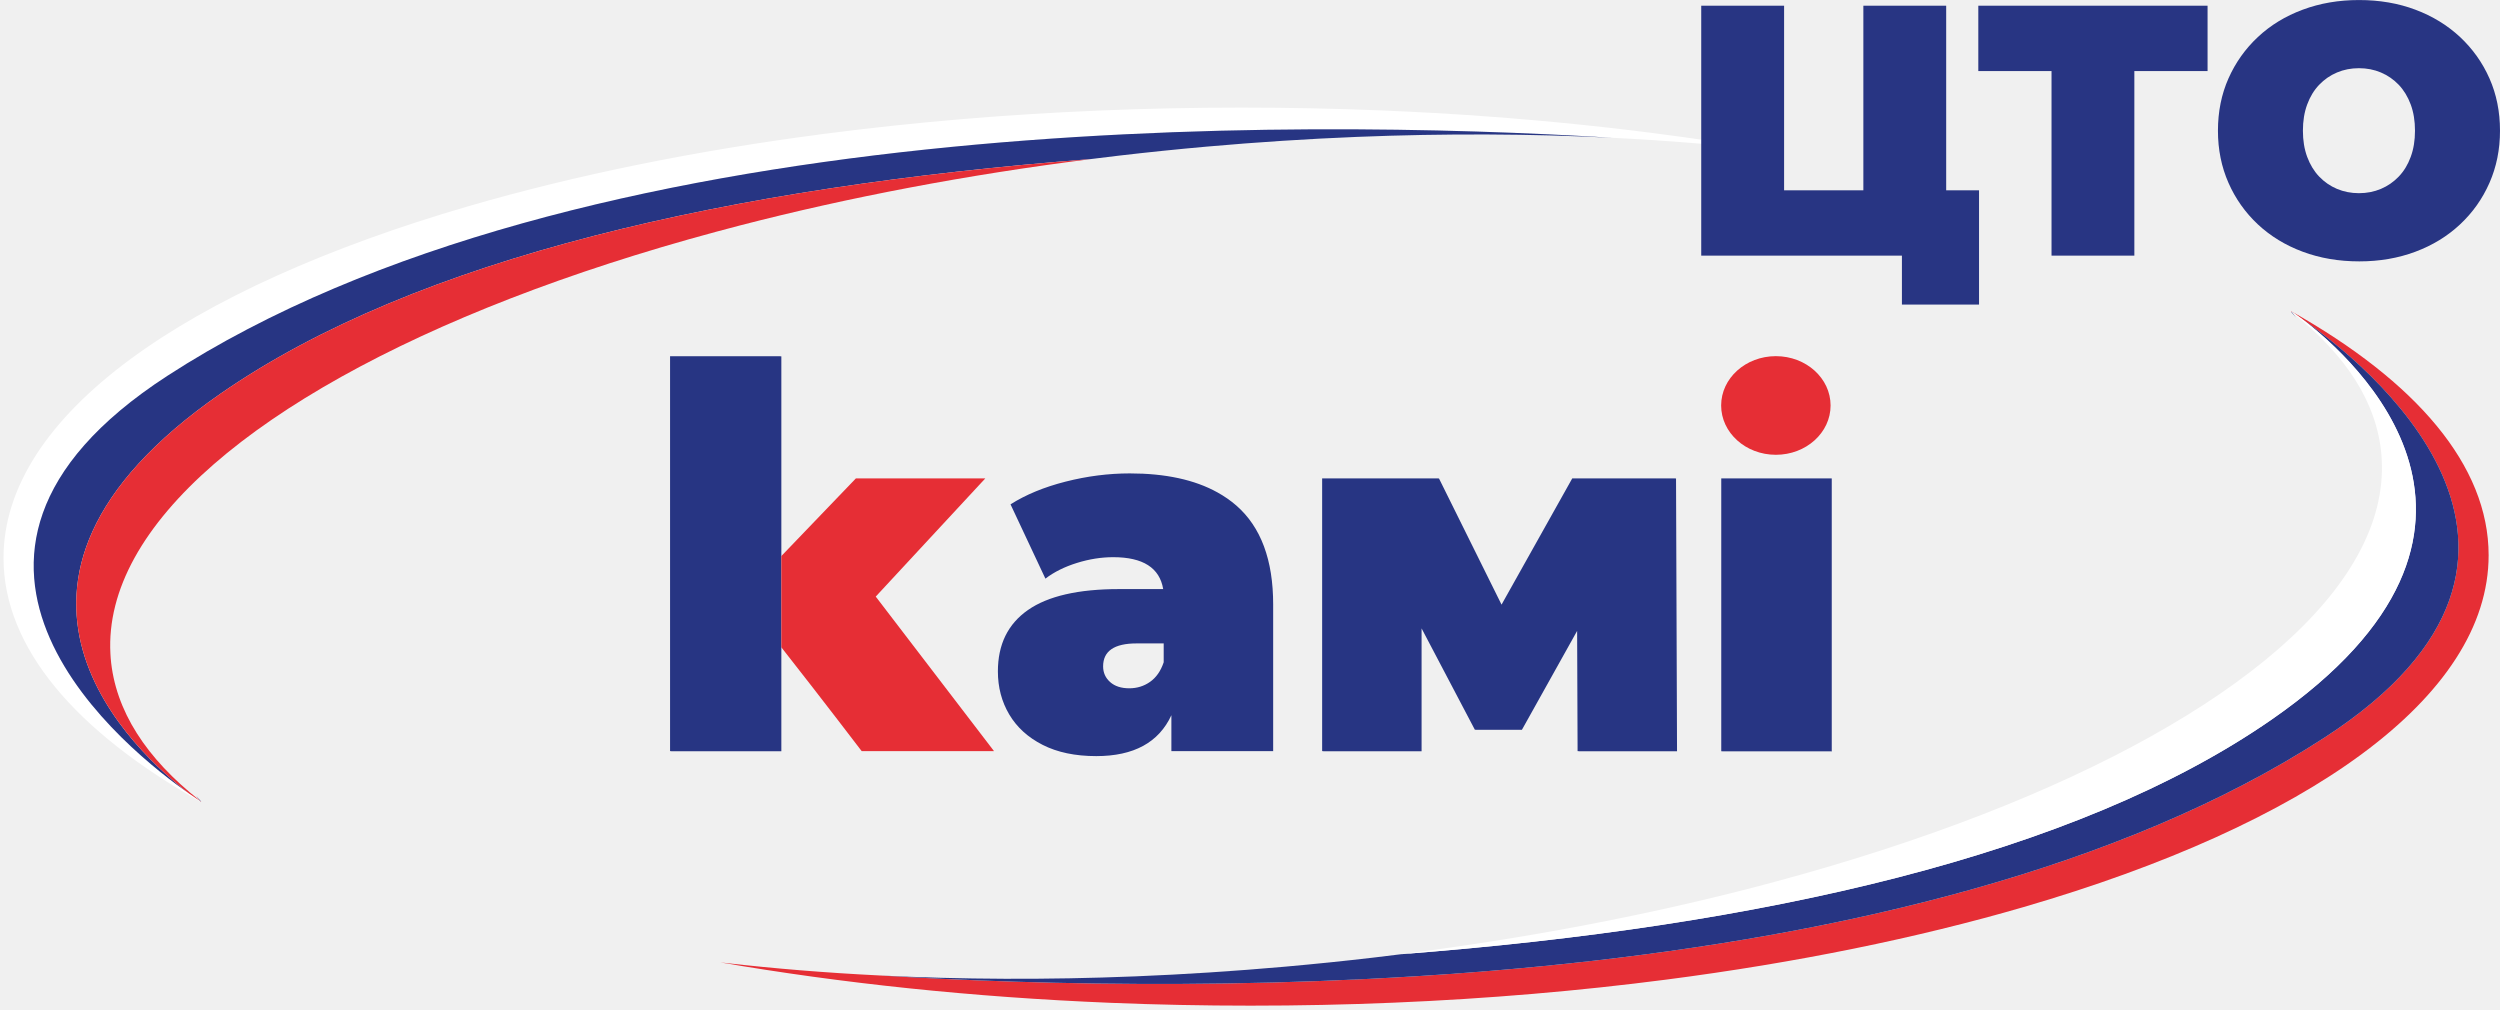
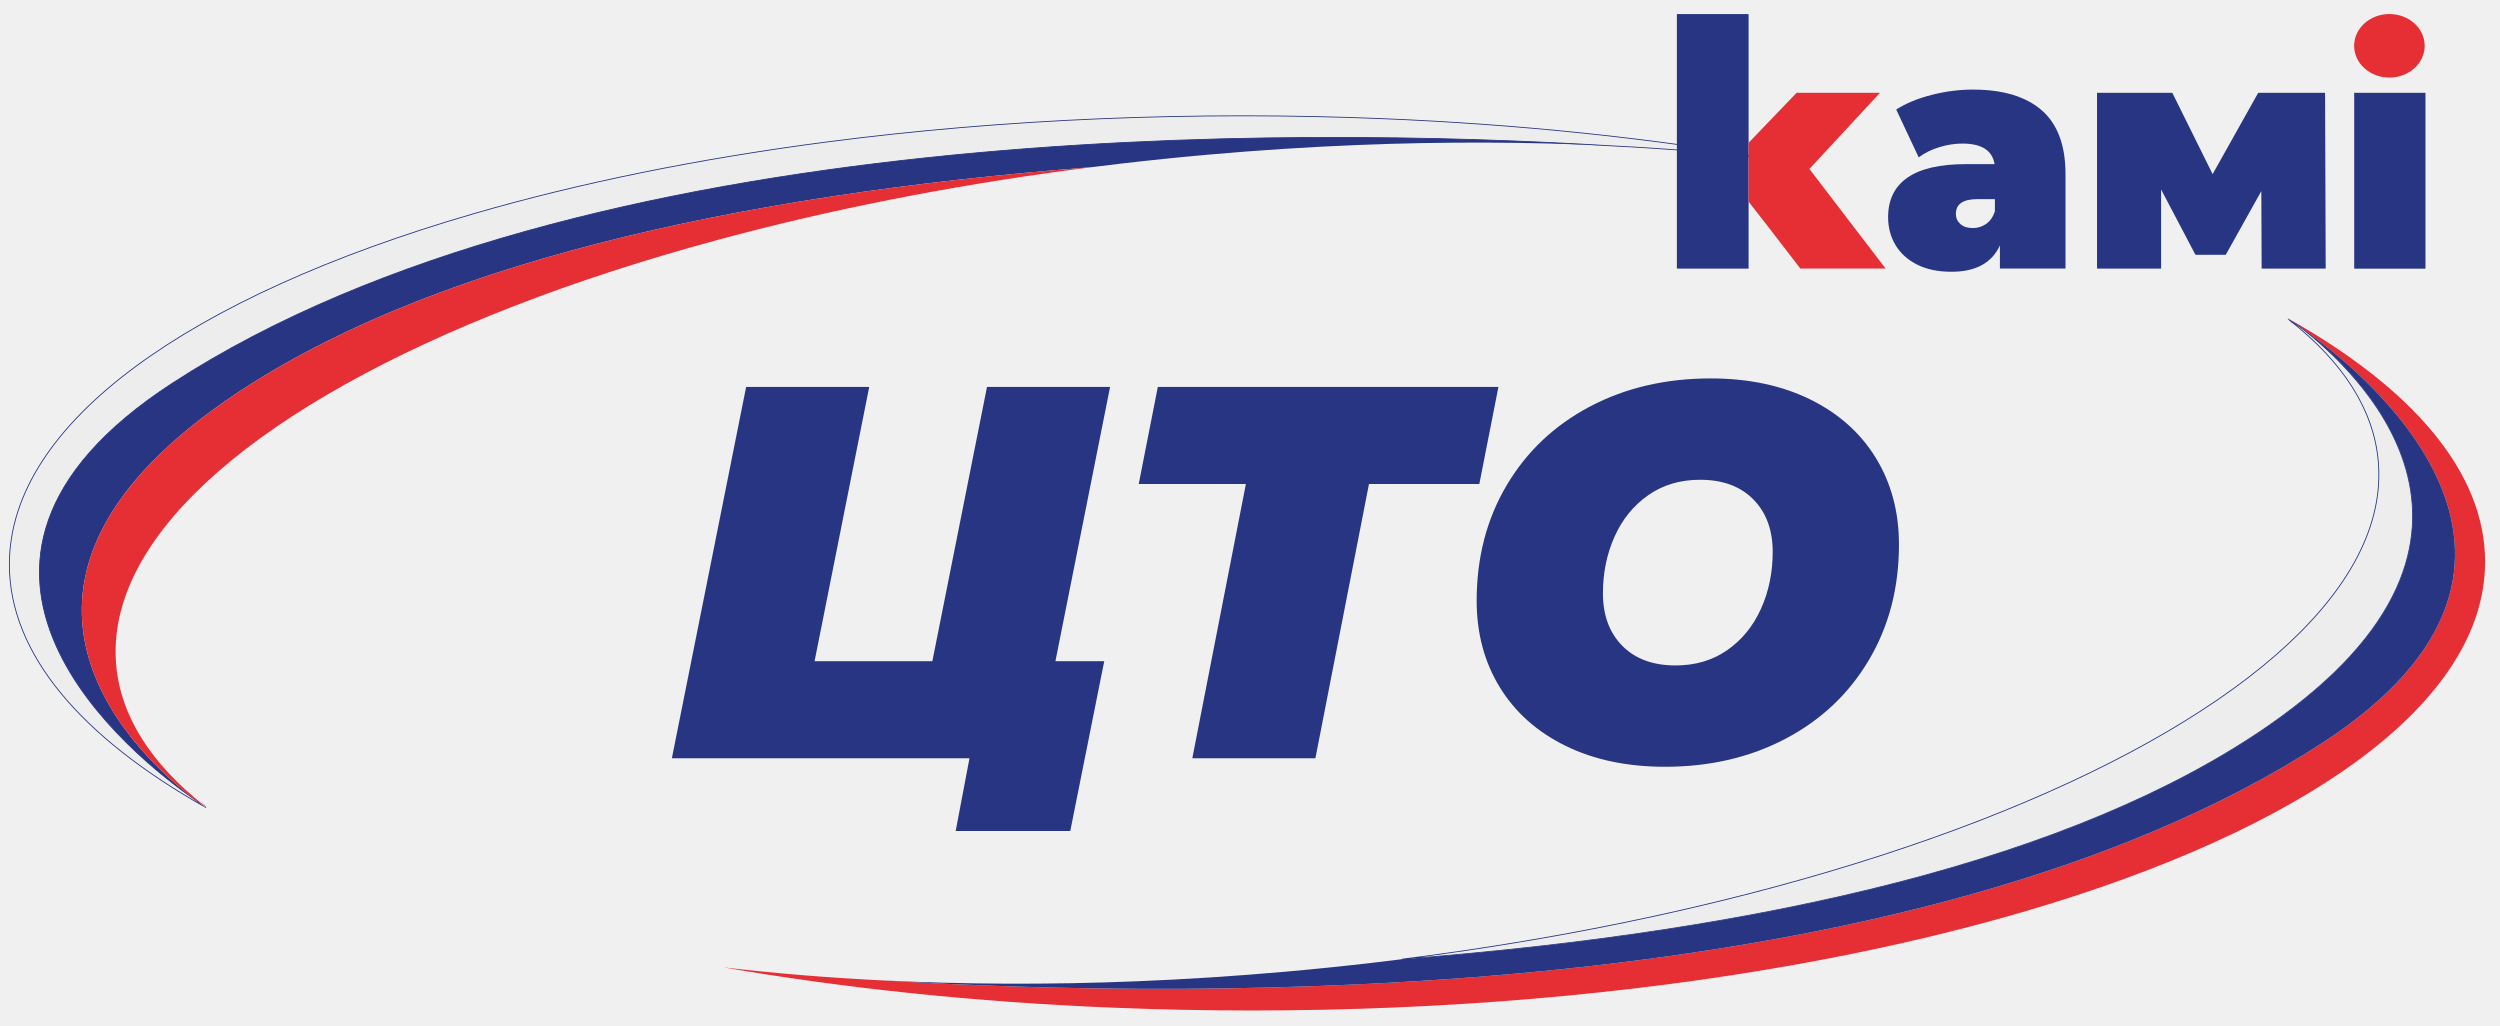
- <svg xmlns="http://www.w3.org/2000/svg" version="1.1" id="Слой_1" x="0px" y="0px" viewBox="0 0 652.88 263.65" style="enable-background:new 0 0 652.88 263.65;" xml:space="preserve">
+ <svg xmlns="http://www.w3.org/2000/svg" version="1.1" id="Слой_1" x="0px" y="0px" viewBox="0 0 2904.89 1191.11" style="enable-background:new 0 0 2904.89 1191.11;" xml:space="preserve">
  <style type="text/css">
- 	.st0{fill:#273583;}
- 	.st1{fill:#E62E35;}
- 	.st2{fill:none;}
- 	.st3{fill:#FFFFFF;}
- 	.st4{fill:#283583;}
+ 	.st0{fill:#283583;}
+ 	.st1{fill:none;}
+ 	.st2{fill:#E62E35;}
+ 	.st3{fill:#EDEDED;stroke:#273583;stroke-miterlimit:10;}
+ 	.st4{fill:#FFFFFF;}
+ 	.st5{fill:#273583;}
</style>
  <g>
-     <path class="st0" d="M478.43,196.21v-71.25h-0.12c0,23.75,0,47.5,0,71.25H478.43z" />
-     <path class="st0" d="M478.16,124.94h-28.65v71.25h0.27v0.03h28.53c0-23.75,0-47.5,0-71.25h-0.14V124.94z" />
-     <polygon class="st0" points="204.05,196.19 204.05,169.05 204.05,145.2 204.05,93.06 203.79,93.06 203.79,93.03 174.99,93.03    174.99,196.16 175.03,196.16 175.26,196.16 175.26,196.16 175.26,196.19  " />
    <g>
-       <polygon class="st0" points="437.96,196.19 437.7,124.96 437.44,124.96 437.44,124.93 410.6,124.93 392.13,157.9 375.8,124.96     375.55,124.96 375.54,124.93 345.28,124.93 345.28,196.16 345.55,196.16 345.55,196.19 371.25,196.19 371.25,164.11     385.16,190.57 385.41,190.57 385.42,190.59 397.45,190.59 411.87,164.76 411.99,196.16 412.26,196.16 412.26,196.19   " />
-       <path class="st0" d="M322.88,132.03c-1.49-1.3-3.14-2.44-4.94-3.44c-5.95-3.3-13.58-4.96-22.9-4.96c-5.57,0-11.16,0.72-16.77,2.15    c-5.61,1.43-10.4,3.41-14.37,5.93l9.11,19.4c2.28-1.74,5.02-3.1,8.23-4.1c3.21-1,6.37-1.5,9.49-1.5c7.76,0,12.11,2.78,13.04,8.33    h-11.52c-10.63,0-18.57,1.82-23.8,5.47c-5.23,3.65-7.85,8.98-7.85,16.02c0,4.17,0.99,7.92,2.97,11.26    c1.98,3.34,4.89,5.99,8.73,7.94c3.84,1.95,8.5,2.93,13.99,2.93c9.79,0,16.33-3.56,19.62-10.68v9.38h12.02h14.56v-38.28    C332.5,146.25,329.29,137.63,322.88,132.03z M303.89,172.98c-0.76,2.26-1.94,3.95-3.54,5.08c-1.6,1.13-3.42,1.69-5.44,1.69    c-2.11,0-3.78-0.54-5-1.63c-1.22-1.09-1.83-2.45-1.83-4.1c0-3.99,2.91-5.99,8.73-5.99h7.09V172.98z" />
-     </g>
-     <path class="st1" d="M449.48,105.89c0,7.11,6.4,12.88,14.29,12.88c7.9,0,14.29-5.77,14.29-12.88c0-7.11-6.4-12.88-14.29-12.88   C455.88,93.01,449.48,98.78,449.48,105.89z" />
-     <path class="st1" d="M212.18,179.46c4.33,5.59,8.62,11.15,12.85,16.7h34.56L228.7,155.8l28.61-30.86h-33.8l-19.46,20.27v23.84   C206.76,172.5,209.47,175.97,212.18,179.46z" />
-     <g>
-       <path class="st2" d="M421.2,35.99c21.47,1.31,35.94,2.8,40.2,3.26C448.53,37.78,435.09,36.68,421.2,35.99z" />
-       <path class="st1" d="M52.44,209.43c0.03-0.03,0.06-0.07,0.09-0.1c0,0-0.11-0.07-0.32-0.2C52.29,209.24,52.36,209.33,52.44,209.43z    " />
-       <path class="st3" d="M43.71,98.16C150.99,28.53,338.3,30.93,421.2,35.99c13.89,0.69,27.32,1.79,40.2,3.26    c0.86,0.09,1.31,0.15,1.31,0.15c-31.5-5.44-65.81-9.08-101.91-10.56c-12-0.49-24.2-0.74-36.56-0.74c-12.65,0-25.13,0.26-37.4,0.78    c-24.67,1.03-48.48,3.08-71.14,6.02c-34.11,4.42-65.58,10.87-93.32,18.94C48.35,75.39,0.92,108.54,0.92,145.72    c0,23.48,18.93,45.35,51.52,63.71c0,0-1.14-0.74-2.98-2.15C34.14,196.64-30.37,146.23,43.71,98.16z" />
-       <path class="st3" d="M49.46,207.29c1.84,1.4,2.98,2.15,2.98,2.15c-0.08-0.1-0.15-0.2-0.22-0.3    C51.75,208.84,50.79,208.21,49.46,207.29z" />
-       <path class="st0" d="M52.12,209.01c0.14,0.11,0.27,0.22,0.41,0.32c-0.45-0.51-0.88-1.02-1.32-1.53    C51.51,208.21,51.81,208.61,52.12,209.01z" />
-       <path class="st0" d="M57.6,102.8c51.14-35.46,133.11-54,227.28-61.26c2.42-0.31,4.85-0.6,7.29-0.89    c7.61-0.89,15.3-1.68,23.08-2.37c13.23-1.17,26.27-2.01,39.09-2.53c23.16-0.94,45.55-0.82,66.86,0.24    c-82.91-5.06-270.21-7.46-377.5,62.17c-74.08,48.08-9.56,98.48,5.75,109.13C36.15,197.16-14.14,152.55,57.6,102.8z" />
-       <path class="st0" d="M462.72,39.4c0,0-0.45-0.05-1.31-0.15C461.84,39.31,462.28,39.35,462.72,39.4z" />
-       <path class="st0" d="M52.21,209.14c0.2,0.13,0.32,0.2,0.32,0.2c-0.14-0.11-0.27-0.22-0.41-0.32    C52.15,209.05,52.18,209.09,52.21,209.14z" />
-       <path class="st1" d="M57.6,102.8c-71.74,49.75-21.45,94.36-8.14,104.49c1.33,0.93,2.29,1.55,2.76,1.85    c-0.03-0.04-0.06-0.08-0.09-0.12c-13.89-10.92-22.07-23.41-23.22-37.13c-0.03-0.36-0.05-0.73-0.07-1.09    c-1.89-33.68,38.92-67.43,104.48-92.86c16.4-6.36,34.35-12.19,53.57-17.38c2.13-0.57,4.27-1.14,6.42-1.7    c28.22-7.3,59.03-13.2,91.58-17.31C190.71,48.8,108.74,67.34,57.6,102.8z" />
+       <path class="st0" d="M1226.36,768.29h56.71l-39.45,197.26h-133.16l16.03-84.45H780.67l86.31-431.52h143.02l-63.5,318.71h136.85    l63.5-318.71h143.02L1226.36,768.29z" />
+       <path class="st0" d="M1718.91,562.39h-128.22l-62.26,318.71h-143.02l62.26-318.71h-124.52l22.19-112.81h395.76L1718.91,562.39z" />
+       <path class="st0" d="M1819.08,866.61c-33.08-16.23-58.56-38.93-76.44-68.12c-17.87-29.17-26.82-62.67-26.82-100.48    c0-50.13,11.61-94.83,34.83-134.08c23.21-39.24,55.48-69.76,96.78-91.55c41.3-21.78,88.04-32.67,140.24-32.67    c43.97,0,82.5,8.12,115.58,24.35c33.08,16.24,58.56,38.94,76.44,68.12c17.87,29.19,26.82,62.68,26.82,100.48    c0,50.14-11.62,94.84-34.83,134.08c-23.22,39.25-55.48,69.76-96.78,91.54c-41.3,21.79-88.06,32.67-140.24,32.67    C1890.69,890.96,1852.16,882.84,1819.08,866.61z M2007.1,755.34c17.05-11.91,30.1-27.94,39.14-48.08    c9.03-20.13,13.56-42.12,13.56-65.96c0-25.48-7.51-45.82-22.5-61.03c-15.01-15.2-35.66-22.81-61.96-22.81    c-23.02,0-43.05,5.96-60.1,17.88c-17.06,11.92-30.11,27.95-39.14,48.08c-9.05,20.14-13.56,42.13-13.56,65.96    c0,25.49,7.49,45.83,22.5,61.03c15,15.21,35.65,22.81,61.96,22.81C1970.01,773.22,1990.04,767.27,2007.1,755.34z" />
    </g>
    <g>
-       <path class="st2" d="M229.62,254.74c-21.47-1.31-35.94-2.8-40.2-3.26C202.3,252.95,215.73,254.05,229.62,254.74z" />
-       <path class="st1" d="M598.39,81.3c-0.03,0.03-0.06,0.07-0.09,0.1c0,0,0.11,0.07,0.32,0.2C598.54,81.49,598.46,81.4,598.39,81.3z" />
-       <path class="st1" d="M607.12,192.57c-107.29,69.62-294.59,67.23-377.5,62.17c-13.89-0.69-27.32-1.79-40.2-3.26    c-0.86-0.09-1.31-0.15-1.31-0.15c31.5,5.44,65.81,9.08,101.91,10.56c12,0.49,24.2,0.74,36.56,0.74c12.65,0,25.13-0.26,37.4-0.78    c24.67-1.03,48.48-3.08,71.14-6.02c34.11-4.42,65.58-10.87,93.32-18.94c74.04-21.55,121.47-54.7,121.47-91.88    c0-23.48-18.93-45.35-51.52-63.71c0,0,1.14,0.74,2.98,2.15C616.68,94.09,681.2,144.5,607.12,192.57z" />
-       <path class="st3" d="M601.37,83.44c-1.84-1.4-2.98-2.15-2.98-2.15c0.08,0.1,0.15,0.2,0.22,0.3    C599.08,81.89,600.03,82.51,601.37,83.44z" />
-       <path class="st0" d="M598.71,81.72c-0.14-0.11-0.27-0.22-0.41-0.32c0.45,0.51,0.88,1.02,1.32,1.53    C599.32,82.52,599.01,82.12,598.71,81.72z" />
-       <path class="st0" d="M593.23,187.93c-51.14,35.46-133.11,54-227.28,61.26c-2.42,0.31-4.85,0.6-7.29,0.89    c-7.61,0.89-15.3,1.68-23.08,2.37c-13.23,1.17-26.27,2.01-39.09,2.53c-23.16,0.94-45.54,0.82-66.86-0.24    c82.91,5.06,270.21,7.46,377.5-62.17c74.08-48.07,9.56-98.48-5.75-109.13C614.67,93.57,664.96,138.18,593.23,187.93z" />
-       <path class="st0" d="M188.11,251.33c0,0,0.45,0.05,1.31,0.15C188.99,251.42,188.54,251.38,188.11,251.33z" />
-       <path class="st0" d="M598.61,81.59c-0.2-0.13-0.32-0.2-0.32-0.2c0.14,0.11,0.27,0.22,0.41,0.32    C598.67,81.68,598.64,81.63,598.61,81.59z" />
-       <path class="st3" d="M601.37,83.44c-1.33-0.93-2.29-1.55-2.76-1.85c0.03,0.04,0.06,0.08,0.09,0.12    c13.89,10.92,22.07,23.41,23.22,37.13c0.03,0.36,0.05,0.73,0.07,1.09c1.89,33.68-38.92,67.43-104.48,92.86    c-16.4,6.36-34.35,12.19-53.57,17.38c-2.13,0.57-4.27,1.14-6.42,1.7c-28.22,7.3-59.03,13.2-91.58,17.31    c94.18-7.26,176.15-25.8,227.28-61.26C664.96,138.18,614.67,93.57,601.37,83.44z" />
+       <path class="st1" d="M1873.81,169.54c95.15,5.81,159.29,12.41,178.2,14.47C1994.93,177.45,1935.39,172.6,1873.81,169.54z" />
+       <path class="st2" d="M239.24,938.33c0.13-0.15,0.27-0.29,0.4-0.43c0,0-0.49-0.31-1.4-0.88    C238.58,937.46,238.9,937.89,239.24,938.33z" />
+       <path class="st3" d="M200.54,445.1c475.55-308.61,1305.79-298,1673.27-275.56c61.58,3.07,121.12,7.92,178.2,14.47    c3.83,0.42,5.83,0.65,5.83,0.65c-139.64-24.11-291.7-40.25-451.73-46.8c-53.19-2.18-107.25-3.3-162.04-3.3    c-56.08,0-111.4,1.17-165.8,3.45c-109.33,4.58-214.9,13.65-315.32,26.67c-151.2,19.6-290.71,48.16-413.64,83.95    C221.11,344.17,10.89,491.11,10.89,655.92c0,104.09,83.9,201.04,228.35,282.42c0,0-5.04-3.29-13.21-9.51    C158.15,881.63-127.83,658.2,200.54,445.1z" />
+       <path class="st4" d="M226.03,928.82c8.17,6.22,13.21,9.51,13.21,9.51c-0.34-0.44-0.66-0.88-0.99-1.32    C236.19,935.7,231.94,932.93,226.03,928.82z" />
+       <path class="st5" d="M237.83,936.47c0.6,0.48,1.2,0.96,1.81,1.43c-1.98-2.27-3.91-4.52-5.84-6.78    C235.13,932.9,236.48,934.68,237.83,936.47z" />
+       <path class="st5" d="M262.12,465.68c226.67-157.19,590.01-239.37,1007.45-271.55c10.74-1.35,21.51-2.68,32.33-3.94    c33.72-3.95,67.83-7.46,102.29-10.51c58.62-5.19,116.46-8.9,173.26-11.19c102.64-4.15,201.88-3.64,296.35,1.06    C1506.33,147.1,676.09,136.49,200.54,445.1c-328.36,213.1-42.38,436.53,25.49,483.72C167.05,883.94-55.85,686.19,262.12,465.68z" />
+       <path class="st5" d="M2057.84,184.66c0,0-2-0.23-5.83-0.65C2053.95,184.23,2055.91,184.43,2057.84,184.66z" />
+       <path class="st5" d="M238.25,937.02c0.9,0.58,1.4,0.88,1.4,0.88c-0.61-0.47-1.2-0.95-1.81-1.43    C237.97,936.65,238.11,936.83,238.25,937.02z" />
+       <path class="st2" d="M262.12,465.68c-317.98,220.52-95.07,418.27-36.09,463.14c5.91,4.11,10.17,6.88,12.22,8.2    c-0.14-0.18-0.27-0.37-0.41-0.55c-61.59-48.41-97.84-103.77-102.93-164.58c-0.13-1.62-0.22-3.23-0.31-4.84    c-8.39-149.3,172.51-298.88,463.11-411.59c72.69-28.19,152.27-54.05,237.44-77.05c9.43-2.55,18.91-5.07,28.48-7.54    c125.1-32.36,261.67-58.53,405.95-76.74C852.13,226.31,488.79,308.49,262.12,465.68z" />
+     </g>
+     <g>
+       <path class="st1" d="M1024.63,1139.15c-95.15-5.81-159.29-12.41-178.2-14.47C903.52,1131.23,963.06,1136.08,1024.63,1139.15z" />
+       <path class="st2" d="M2659.2,370.36c-0.13,0.14-0.27,0.29-0.4,0.43c0,0,0.49,0.3,1.4,0.88    C2659.86,371.23,2659.54,370.8,2659.2,370.36z" />
+       <path class="st2" d="M2697.91,863.59c-475.55,308.61-1305.79,298-1673.27,275.56c-61.58-3.07-121.12-7.92-178.2-14.47    c-3.83-0.42-5.83-0.65-5.83-0.65c139.64,24.11,291.7,40.25,451.73,46.8c53.19,2.18,107.25,3.3,162.04,3.3    c56.08,0,111.4-1.17,165.8-3.45c109.33-4.58,214.9-13.65,315.32-26.67c151.2-19.6,290.71-48.16,413.64-83.95    c328.2-95.54,538.42-242.48,538.42-407.28c0-104.09-83.9-201.04-228.35-282.42c0,0,5.04,3.29,13.21,9.51    C2740.29,427.06,3026.27,650.49,2697.91,863.59z" />
+       <path class="st4" d="M2672.41,379.87c-8.17-6.22-13.21-9.51-13.21-9.51c0.34,0.44,0.66,0.88,0.99,1.32    C2662.25,372.98,2666.5,375.76,2672.41,379.87z" />
+       <path class="st5" d="M2660.61,372.22c-0.61-0.48-1.2-0.96-1.81-1.43c1.98,2.27,3.91,4.52,5.84,6.78    C2663.32,375.79,2661.97,374.01,2660.61,372.22z" />
+       <path class="st5" d="M2636.32,843.01c-226.67,157.19-590.01,239.37-1007.45,271.55c-10.74,1.35-21.51,2.68-32.33,3.94    c-33.72,3.95-67.83,7.46-102.29,10.51c-58.62,5.19-116.46,8.9-173.26,11.19c-102.64,4.15-201.88,3.64-296.35-1.06    c367.49,22.44,1197.73,33.05,1673.27-275.56c328.36-213.1,42.38-436.53-25.49-483.72C2731.39,424.74,2954.3,622.5,2636.32,843.01z    " />
+       <path class="st5" d="M840.61,1124.03c0,0,2,0.23,5.83,0.65C844.5,1124.46,842.53,1124.25,840.61,1124.03z" />
+       <path class="st5" d="M2660.2,371.67c-0.9-0.58-1.4-0.88-1.4-0.88c0.61,0.47,1.2,0.95,1.81,1.43    C2660.47,372.04,2660.34,371.86,2660.2,371.67z" />
+       <path class="st3" d="M2672.41,379.87c-5.91-4.11-10.16-6.88-12.22-8.2c0.14,0.18,0.27,0.37,0.41,0.55    c61.59,48.41,97.84,103.77,102.93,164.58c0.13,1.62,0.22,3.23,0.31,4.84c8.39,149.3-172.51,298.88-463.11,411.59    c-72.69,28.19-152.27,54.05-237.44,77.05c-9.43,2.55-18.91,5.07-28.48,7.54c-125.1,32.36-261.67,58.53-405.95,76.74    c417.44-32.18,780.78-114.36,1007.45-271.55C2954.3,622.5,2731.39,424.74,2672.41,379.87z" />
+     </g>
+     <g>
+       <path class="st5" d="M2818.38,312.18V107.93h-0.36c0,68.09,0,136.17,0,204.26H2818.38z" />
+       <path class="st5" d="M2817.62,107.85h-82.15v204.25h0.76v0.07h81.79c0-68.09,0-136.17,0-204.26h-0.41V107.85z" />
+       <polygon class="st5" points="2031.78,312.11 2031.78,234.29 2031.78,165.94 2031.78,16.44 2031.02,16.44 2031.02,16.36     1948.46,16.36 1948.46,312.04 1948.56,312.04 1949.22,312.04 1949.22,312.04 1949.22,312.11   " />
+       <g>
+         <polygon class="st5" points="2702.36,312.11 2701.63,107.9 2700.87,107.9 2700.87,107.83 2623.94,107.83 2570.97,202.34      2524.17,107.9 2523.44,107.9 2523.41,107.83 2436.67,107.83 2436.67,312.03 2437.43,312.03 2437.43,312.11 2511.11,312.11      2511.11,220.15 2550.99,295.99 2551.71,295.99 2551.75,296.06 2586.23,296.06 2627.57,222 2627.93,312.03 2628.69,312.03      2628.69,312.11    " />
+         <path class="st5" d="M2372.44,128.17c-4.27-3.73-9.01-7.01-14.17-9.87c-17.05-9.46-38.93-14.21-65.67-14.21     c-15.97,0-32,2.05-48.09,6.16c-16.09,4.11-29.82,9.77-41.19,16.99l26.13,55.63c6.53-4.98,14.39-8.9,23.59-11.76     c9.19-2.86,18.26-4.29,27.22-4.29c22.26,0,34.72,7.97,37.38,23.89h-33.02c-30.49,0-53.23,5.23-68.23,15.68     c-15.01,10.45-22.5,25.76-22.5,45.92c0,11.95,2.84,22.72,8.53,32.29c5.68,9.59,14.03,17.18,25.04,22.78     c11.01,5.6,24.37,8.4,40.1,8.4c28.06,0,46.82-10.2,56.25-30.61v26.88h34.46h41.75V202.28     C2400.02,168.93,2390.83,144.23,2372.44,128.17z M2318,245.58c-2.18,6.48-5.56,11.33-10.16,14.56c-4.6,3.24-9.8,4.85-15.61,4.85     c-6.05,0-10.83-1.55-14.34-4.67c-3.51-3.11-5.26-7.03-5.26-11.76c0-11.45,8.34-17.17,25.04-17.17H2318V245.58z" />
+       </g>
+       <path class="st2" d="M2735.4,53.23c0,20.39,18.35,36.91,40.98,36.91c22.63,0,40.98-16.53,40.98-36.91    c0-20.39-18.34-36.92-40.98-36.92C2753.75,16.32,2735.4,32.84,2735.4,53.23z" />
+       <path class="st2" d="M2055.07,264.15c12.42,16.01,24.7,31.98,36.84,47.89h99.07l-88.55-115.73l82.01-88.48h-96.89l-55.78,58.11    v68.35C2039.53,244.19,2047.3,254.14,2055.07,264.15z" />
    </g>
  </g>
-   <g>
-     <polygon class="st4" points="516.83,49.7 516.83,79.54 496.69,79.54 496.69,66.76 444.28,66.76 444.28,1.49 465.92,1.49    465.92,49.7 486.62,49.7 486.62,1.49 508.25,1.49 508.25,49.7  " />
-     <polygon class="st4" points="576.51,1.49 576.51,18.56 557.39,18.56 557.39,66.76 535.76,66.76 535.76,18.56 516.64,18.56    516.64,1.49  " />
-     <path class="st4" d="M616.14,68.26c-5.35,0-10.27-0.84-14.78-2.52c-4.51-1.68-8.41-4.06-11.7-7.13c-3.29-3.08-5.86-6.7-7.69-10.86   c-1.83-4.16-2.75-8.7-2.75-13.61c0-4.97,0.92-9.53,2.75-13.66c1.83-4.13,4.4-7.74,7.69-10.82c3.29-3.08,7.2-5.46,11.7-7.13   c4.51-1.68,9.4-2.52,14.69-2.52c5.35,0,10.26,0.84,14.73,2.52c4.48,1.68,8.36,4.06,11.66,7.13c3.29,3.08,5.86,6.68,7.69,10.82   c1.83,4.13,2.75,8.69,2.75,13.66c0,4.91-0.92,9.45-2.75,13.61c-1.83,4.17-4.4,7.79-7.69,10.86c-3.29,3.08-7.18,5.46-11.66,7.13   C626.3,67.42,621.42,68.26,616.14,68.26z M616.04,50.45c2.05,0,3.96-0.37,5.74-1.12c1.77-0.75,3.32-1.82,4.66-3.22   c1.34-1.4,2.38-3.11,3.12-5.13c0.75-2.02,1.12-4.3,1.12-6.85s-0.37-4.83-1.12-6.85c-0.75-2.02-1.79-3.73-3.12-5.13   c-1.34-1.4-2.89-2.47-4.66-3.22c-1.77-0.75-3.68-1.12-5.74-1.12c-2.05,0-3.96,0.37-5.73,1.12c-1.77,0.75-3.33,1.82-4.66,3.22   c-1.34,1.4-2.38,3.11-3.12,5.13c-0.75,2.02-1.12,4.31-1.12,6.85s0.37,4.83,1.12,6.85c0.75,2.02,1.79,3.73,3.12,5.13   c1.34,1.4,2.89,2.47,4.66,3.22C612.08,50.07,613.99,50.45,616.04,50.45z" />
-   </g>
</svg>
